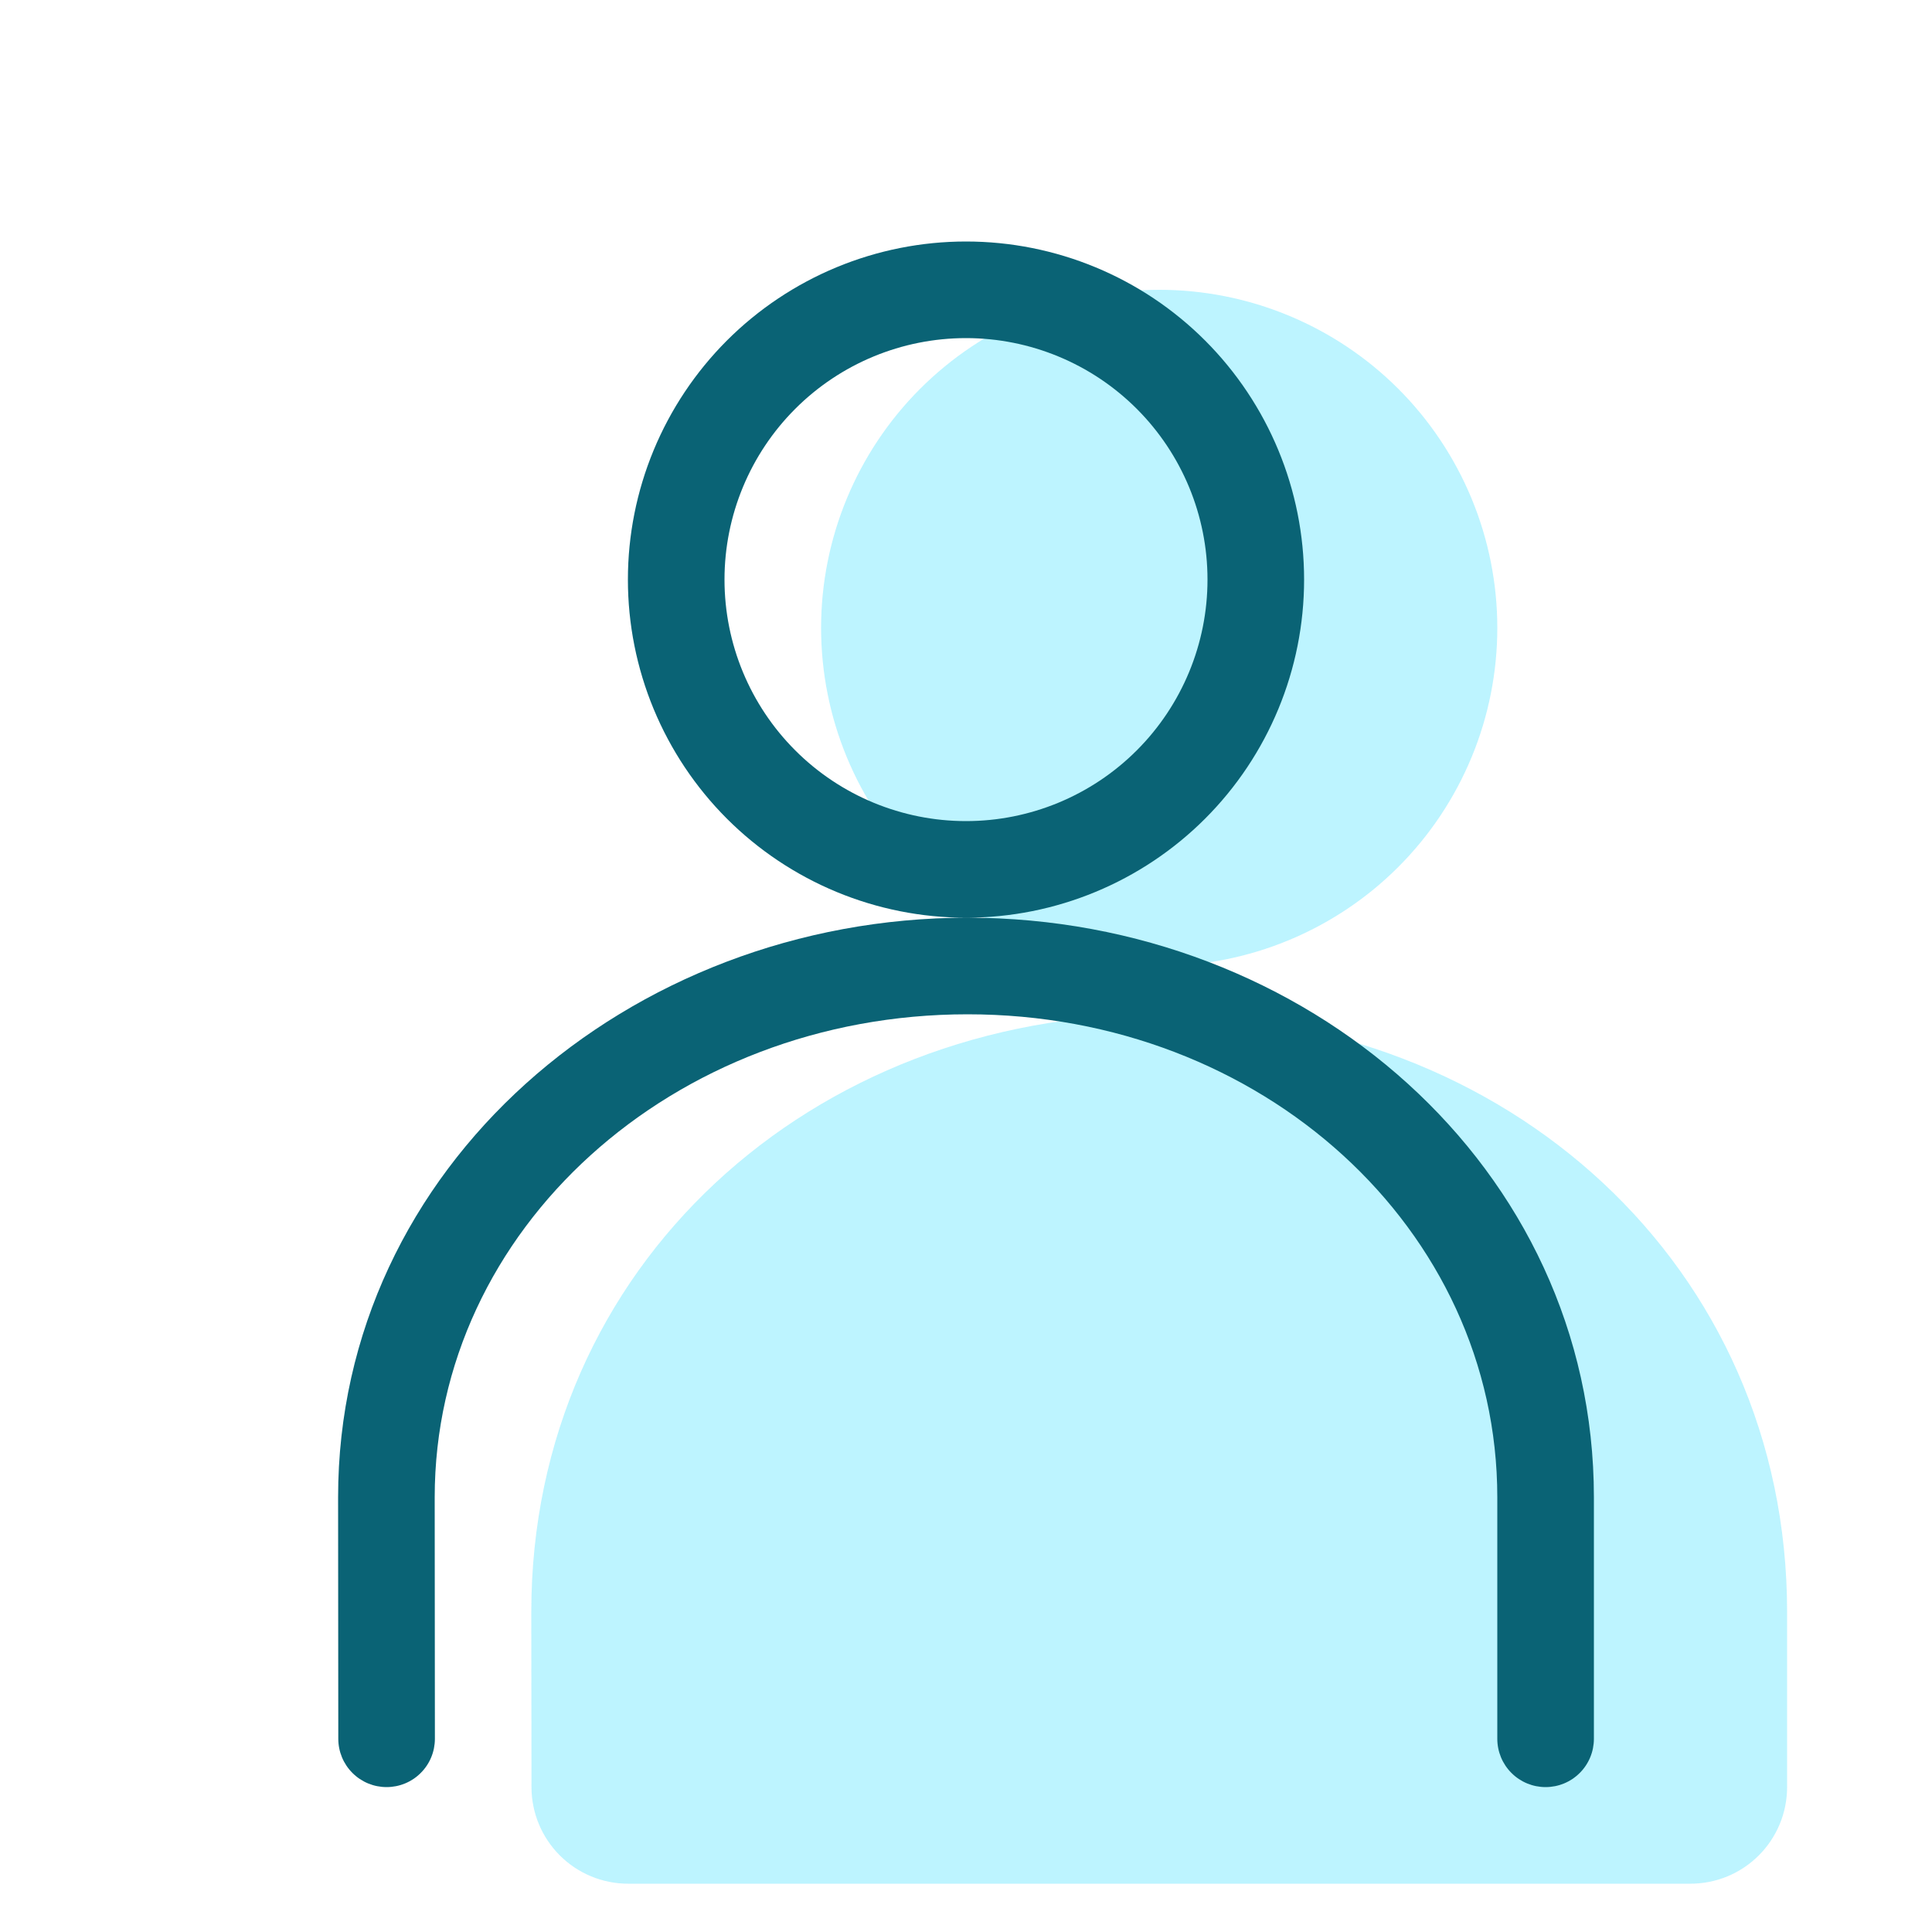
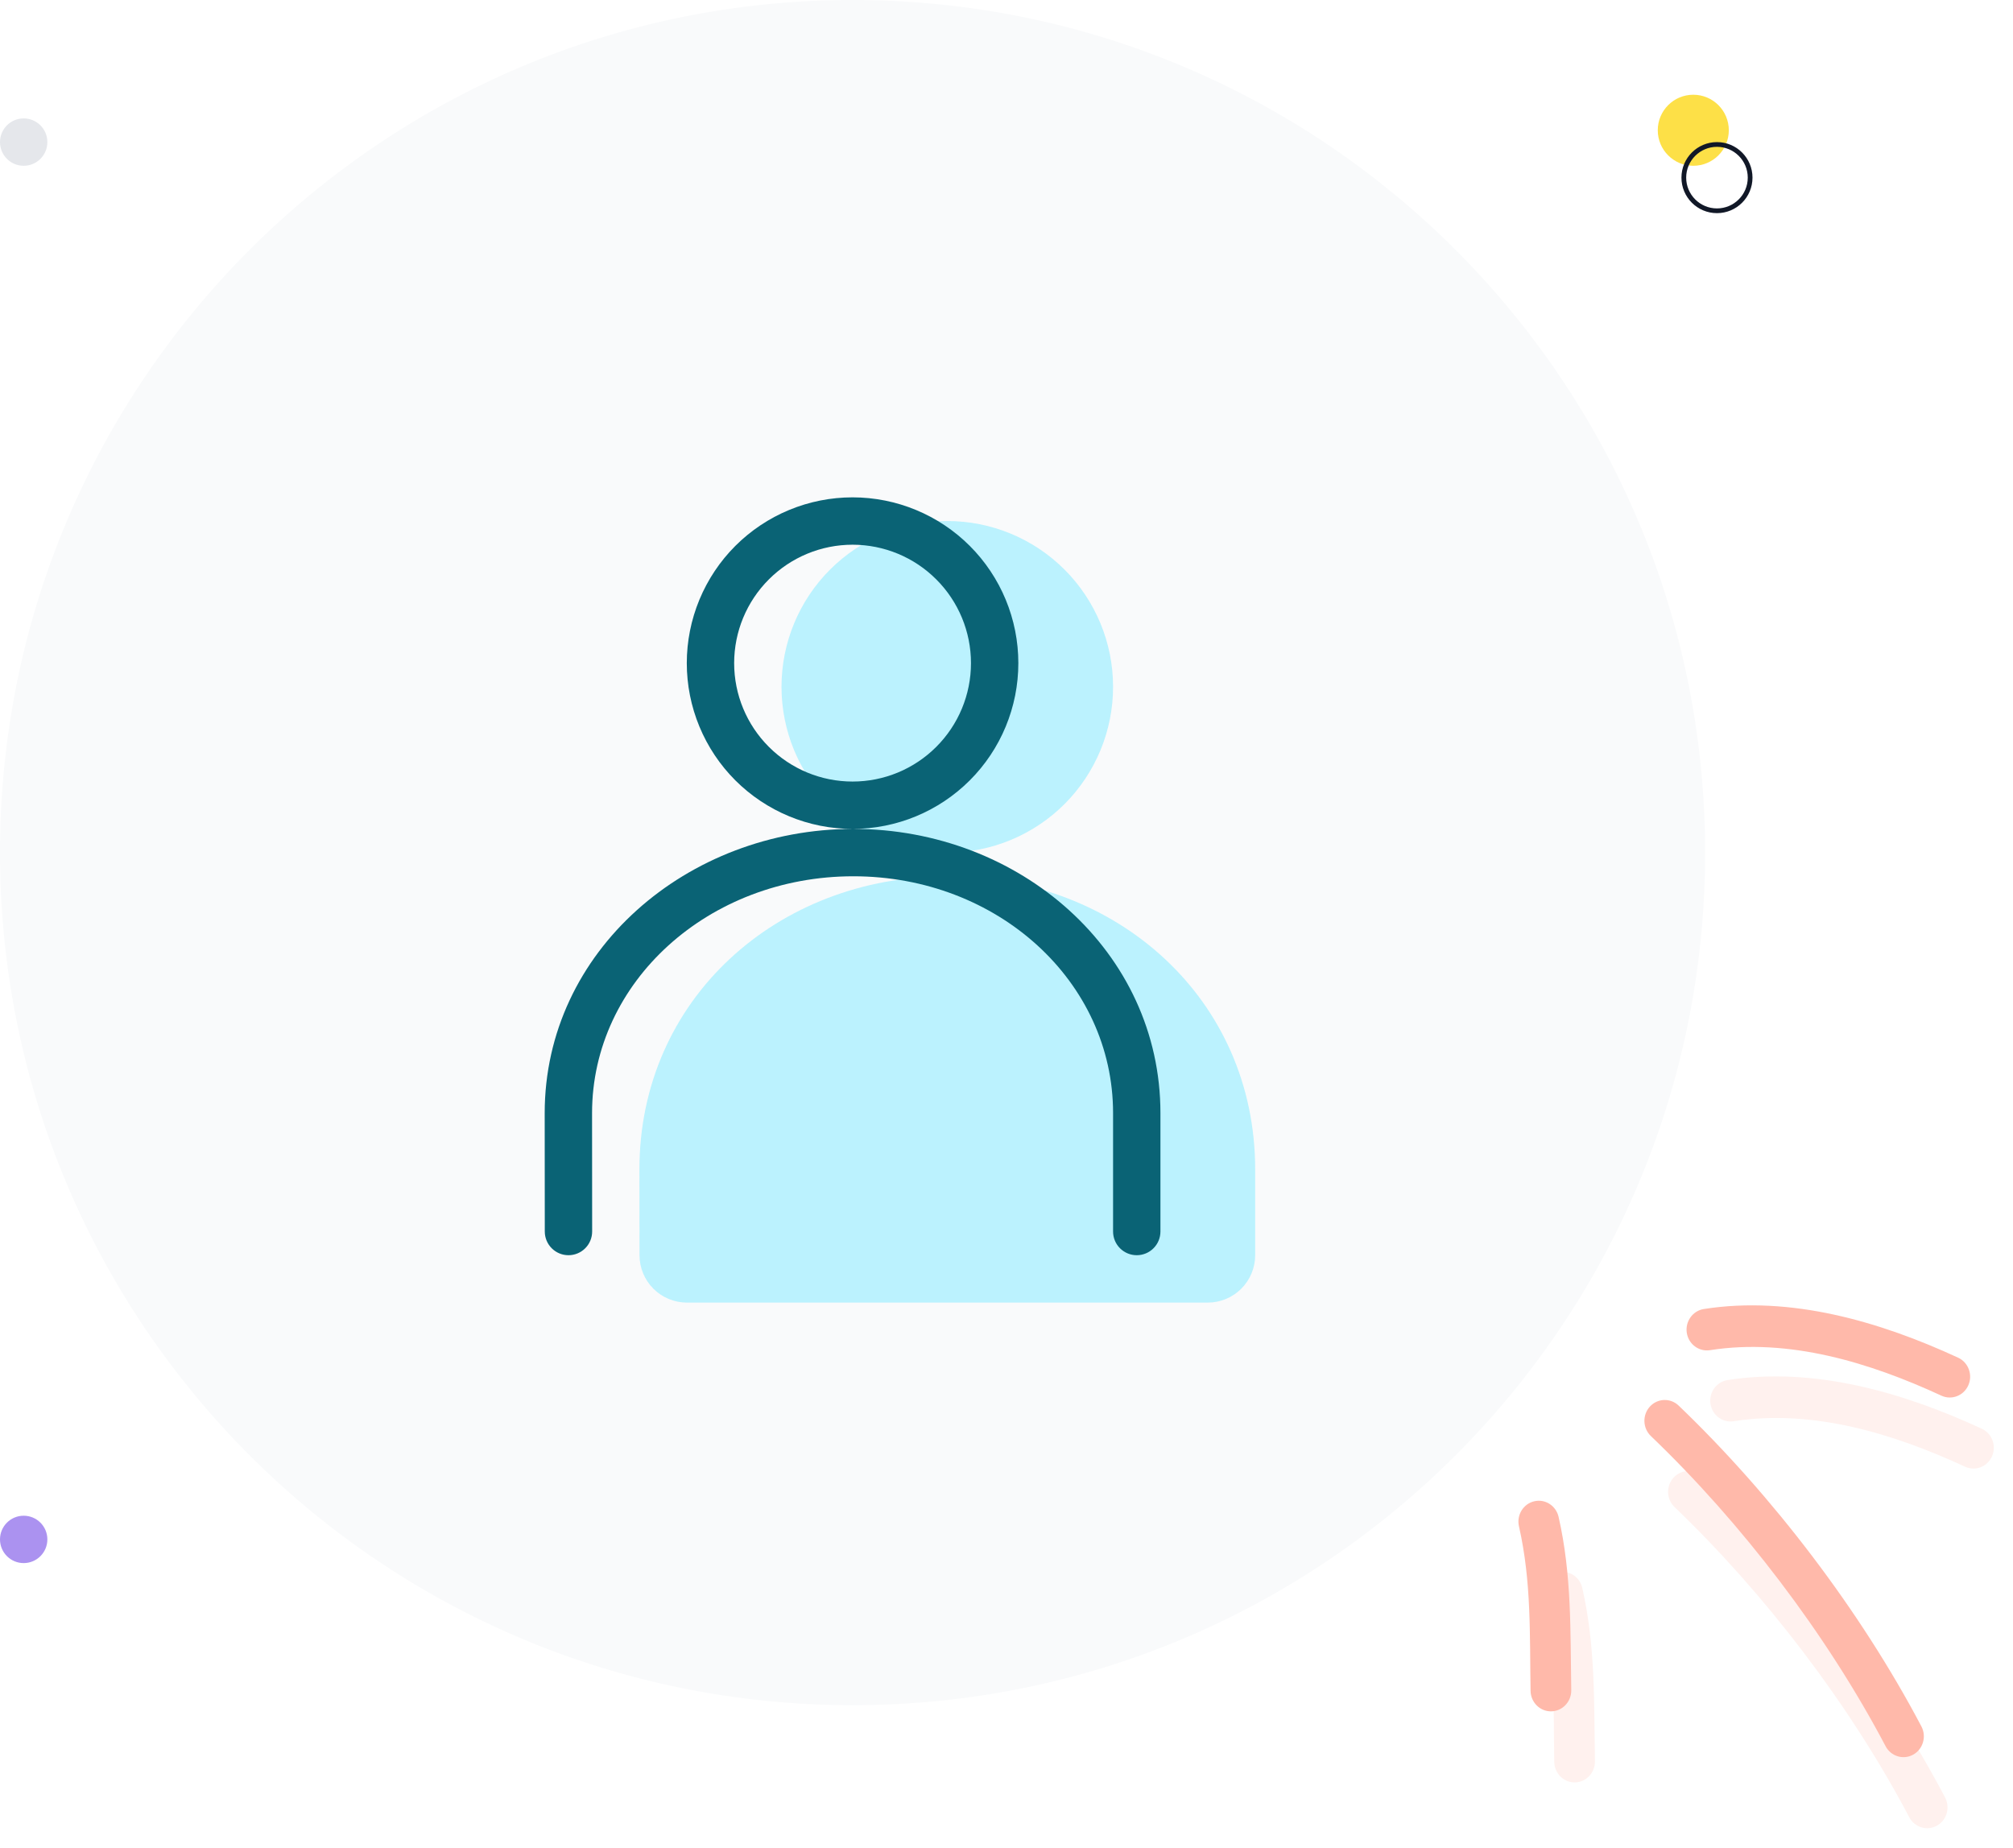
- <svg xmlns="http://www.w3.org/2000/svg" width="40" height="40" viewBox="0 0 40 40" fill="none">
+ <svg xmlns="http://www.w3.org/2000/svg" width="85" height="78" viewBox="0 0 85 78" fill="none">
+   <circle cx="36" cy="36" r="36" fill="#F9FAFB" />
+   <circle cx="1" cy="65" r="1" fill="#AB92F0" />
+   <circle cx="71.5" cy="5.5" r="1.5" fill="#FDE047" />
+   <circle cx="72.5" cy="7.5" r="1.4" stroke="#111827" stroke-width="0.2" />
+   <circle cx="1" cy="6" r="1" fill="#E5E7EB" />
  <g opacity="0.8">
-     <path opacity="0.8" d="M24 20C24.919 20 25.829 19.819 26.679 19.467C27.528 19.115 28.3 18.6 28.95 17.95C29.6 17.3 30.115 16.528 30.467 15.679C30.819 14.829 31 13.919 31 13C31 12.081 30.819 11.171 30.467 10.321C30.115 9.472 29.6 8.7 28.95 8.05C28.3 7.4 27.528 6.885 26.679 6.533C25.829 6.181 24.919 6 24 6C22.143 6 20.363 6.737 19.05 8.05C17.738 9.363 17 11.143 17 13C17 14.857 17.738 16.637 19.05 17.95C20.363 19.262 22.143 20 24 20Z" fill="#97EDFF" />
-     <path opacity="0.8" fill-rule="evenodd" clip-rule="evenodd" d="M37 33.376C37 26.196 31.18 21 24 21C16.82 21 11 26.196 11 33.376L11.004 37C11.004 37.53 11.215 38.039 11.59 38.414C11.965 38.789 12.474 39 13.004 39H35C35.53 39 36.039 38.789 36.414 38.414C36.789 38.039 37 37.53 37 37V33.374V33.376Z" fill="#97EDFF" />
+     <path opacity="0.8" d="M40 36C40.919 36 41.83 35.819 42.679 35.467C43.528 35.115 44.3 34.6 44.95 33.95C45.6 33.3 46.115 32.528 46.467 31.679C46.819 30.829 47 29.919 47 29C47 28.081 46.819 27.171 46.467 26.321C46.115 25.472 45.6 24.7 44.95 24.05C44.3 23.4 43.528 22.885 42.679 22.533C41.83 22.181 40.919 22 40 22C38.144 22 36.363 22.738 35.05 24.05C33.737 25.363 33 27.143 33 29C33 30.857 33.737 32.637 35.05 33.95C36.363 35.263 38.144 36 40 36Z" fill="#97EDFF" />
+     <path opacity="0.8" fill-rule="evenodd" clip-rule="evenodd" d="M53 49.376C53 42.196 47.18 37 40 37C32.82 37 27 42.196 27 49.376L27.004 53C27.004 53.53 27.215 54.039 27.59 54.414C27.965 54.789 28.474 55 29.004 55H51C51.53 55 52.039 54.789 52.414 54.414C52.789 54.039 53 53.53 53 53V49.374V49.376Z" fill="#97EDFF" />
  </g>
-   <path fill-rule="evenodd" clip-rule="evenodd" d="M15 12C15 10.674 15.527 9.402 16.465 8.464C17.402 7.527 18.674 7 20 7C21.326 7 22.598 7.527 23.535 8.464C24.473 9.402 25 10.674 25 12C25 13.326 24.473 14.598 23.535 15.536C22.598 16.473 21.326 17 20 17C18.674 17 17.402 16.473 16.465 15.536C15.527 14.598 15 13.326 15 12ZM20 5C19.081 5 18.171 5.181 17.321 5.533C16.472 5.885 15.7 6.4 15.05 7.05C14.4 7.7 13.885 8.472 13.533 9.321C13.181 10.171 13 11.081 13 12C13 12.919 13.181 13.829 13.533 14.679C13.885 15.528 14.4 16.3 15.05 16.95C15.7 17.6 16.472 18.115 17.321 18.467C18.171 18.819 19.081 19 20 19C21.857 19 23.637 18.262 24.95 16.95C26.262 15.637 27 13.857 27 12C27 10.143 26.262 8.363 24.95 7.05C23.637 5.737 21.857 5 20 5ZM20.032 19C13.022 19 7 24.16 7 31L7.004 36C7.004 36.265 7.109 36.52 7.297 36.707C7.484 36.895 7.739 37 8.004 37C8.269 37 8.524 36.895 8.711 36.707C8.899 36.52 9.004 36.265 9.004 36L9 31C9 25.45 13.928 21 20.032 21C26.13 21 31 25.444 31 31V36C31 36.265 31.105 36.52 31.293 36.707C31.48 36.895 31.735 37 32 37C32.265 37 32.52 36.895 32.707 36.707C32.895 36.52 33 36.265 33 36V31C33 24.166 27.05 19 20.032 19Z" fill="#0A6375" />
+   <path fill-rule="evenodd" clip-rule="evenodd" d="M31 28C31 26.674 31.527 25.402 32.465 24.465C33.402 23.527 34.674 23 36 23C37.326 23 38.598 23.527 39.535 24.465C40.473 25.402 41 26.674 41 28C41 29.326 40.473 30.598 39.535 31.535C38.598 32.473 37.326 33 36 33C34.674 33 33.402 32.473 32.465 31.535C31.527 30.598 31 29.326 31 28ZM36 21C35.081 21 34.17 21.181 33.321 21.533C32.472 21.885 31.7 22.4 31.05 23.05C30.4 23.7 29.885 24.472 29.533 25.321C29.181 26.171 29 27.081 29 28C29 28.919 29.181 29.829 29.533 30.679C29.885 31.528 30.4 32.3 31.05 32.95C31.7 33.6 32.472 34.115 33.321 34.467C34.17 34.819 35.081 35 36 35C37.856 35 39.637 34.263 40.95 32.95C42.263 31.637 43 29.857 43 28C43 26.143 42.263 24.363 40.95 23.05C39.637 21.738 37.856 21 36 21ZM36.032 35C29.022 35 23 40.16 23 47L23.004 52C23.004 52.265 23.109 52.52 23.297 52.707C23.484 52.895 23.739 53 24.004 53C24.269 53 24.524 52.895 24.711 52.707C24.899 52.52 25.004 52.265 25.004 52L25 47C25 41.45 29.928 37 36.032 37C42.13 37 47 41.444 47 47V52C47 52.265 47.105 52.52 47.293 52.707C47.48 52.895 47.735 53 48 53C48.265 53 48.52 52.895 48.707 52.707C48.895 52.52 49 52.265 49 52V47C49 40.166 43.05 35 36.032 35Z" fill="#0A6375" />
+   <path fill-rule="evenodd" clip-rule="evenodd" d="M66.812 67.048C67.373 69.51 67.306 71.874 67.347 74.365C67.355 74.851 66.977 75.251 66.503 75.26C66.028 75.269 65.637 74.88 65.629 74.394C65.59 72.032 65.671 69.785 65.139 67.447C65.031 66.974 65.319 66.5 65.781 66.391C66.242 66.279 66.704 66.575 66.812 67.048Z" fill="#FFF1EE" />
+   <path fill-rule="evenodd" clip-rule="evenodd" d="M71.882 62.35C75.84 66.142 79.554 71.003 82.133 75.898C82.357 76.325 82.201 76.859 81.784 77.089C81.367 77.318 80.845 77.16 80.62 76.732C78.127 72 74.535 67.298 70.707 63.634C70.362 63.301 70.344 62.745 70.668 62.391C70.992 62.037 71.536 62.018 71.882 62.35Z" fill="#FFF1EE" />
+   <path fill-rule="evenodd" clip-rule="evenodd" d="M72.945 58.272C76.613 57.698 80.374 58.797 83.686 60.328C84.118 60.53 84.309 61.051 84.114 61.491C83.919 61.934 83.409 62.13 82.978 61.931C79.962 60.536 76.545 59.487 73.204 60.01C72.735 60.083 72.296 59.753 72.225 59.274C72.154 58.796 72.476 58.346 72.945 58.272Z" fill="#FFF1EE" />
+   <path fill-rule="evenodd" clip-rule="evenodd" d="M65.812 64.048C66.373 66.51 66.306 68.874 66.347 71.365C66.355 71.851 65.977 72.251 65.503 72.26C65.028 72.269 64.637 71.88 64.629 71.394C64.59 69.032 64.671 66.785 64.139 64.447C64.031 63.974 64.319 63.5 64.781 63.391C65.242 63.279 65.704 63.575 65.812 64.048Z" fill="#FFB9AA" />
+   <path fill-rule="evenodd" clip-rule="evenodd" d="M70.882 59.35C74.84 63.142 78.554 68.003 81.133 72.898C81.357 73.325 81.201 73.859 80.784 74.089C80.367 74.318 79.845 74.16 79.62 73.732C77.127 69 73.535 64.298 69.707 60.634C69.362 60.301 69.344 59.745 69.668 59.391C69.992 59.037 70.536 59.018 70.882 59.35Z" fill="#FFB9AA" />
+   <path fill-rule="evenodd" clip-rule="evenodd" d="M71.945 55.272C75.613 54.698 79.374 55.797 82.686 57.328C83.118 57.53 83.309 58.051 83.114 58.491C82.919 58.934 82.409 59.13 81.978 58.931C78.962 57.536 75.545 56.487 72.204 57.01C71.735 57.083 71.296 56.753 71.225 56.274C71.154 55.796 71.476 55.346 71.945 55.272Z" fill="#FFB9AA" />
</svg>
